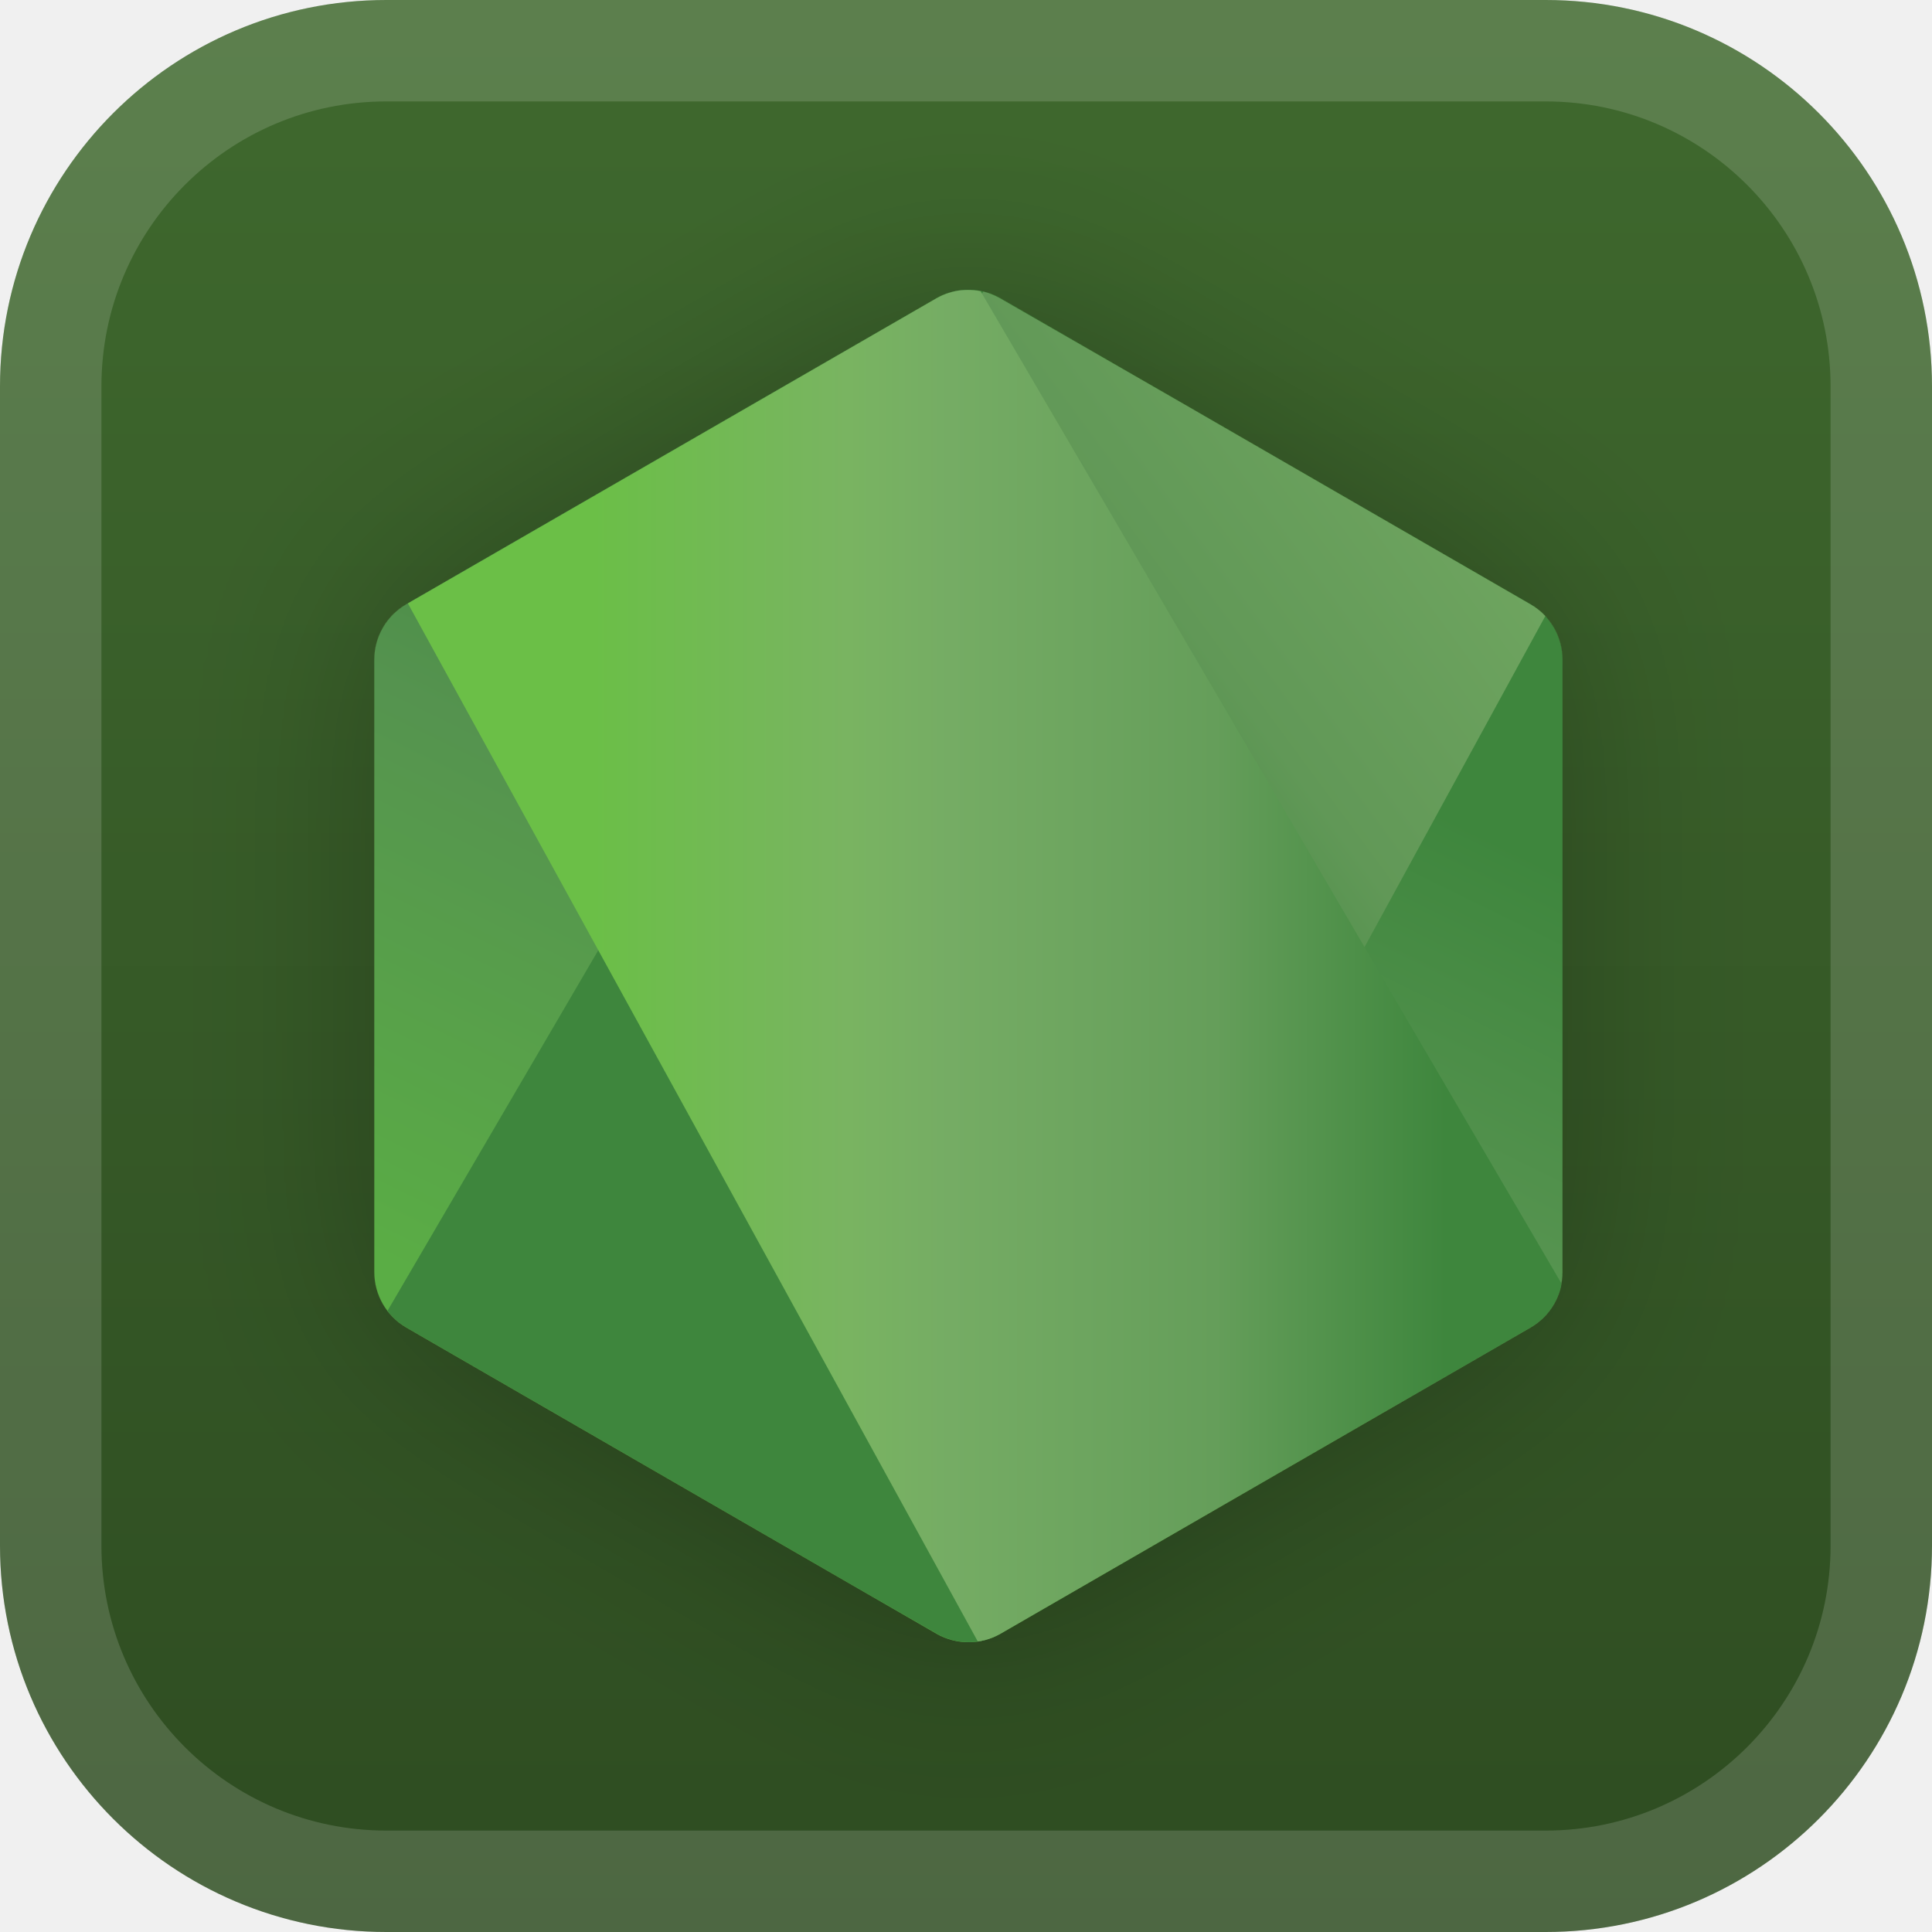
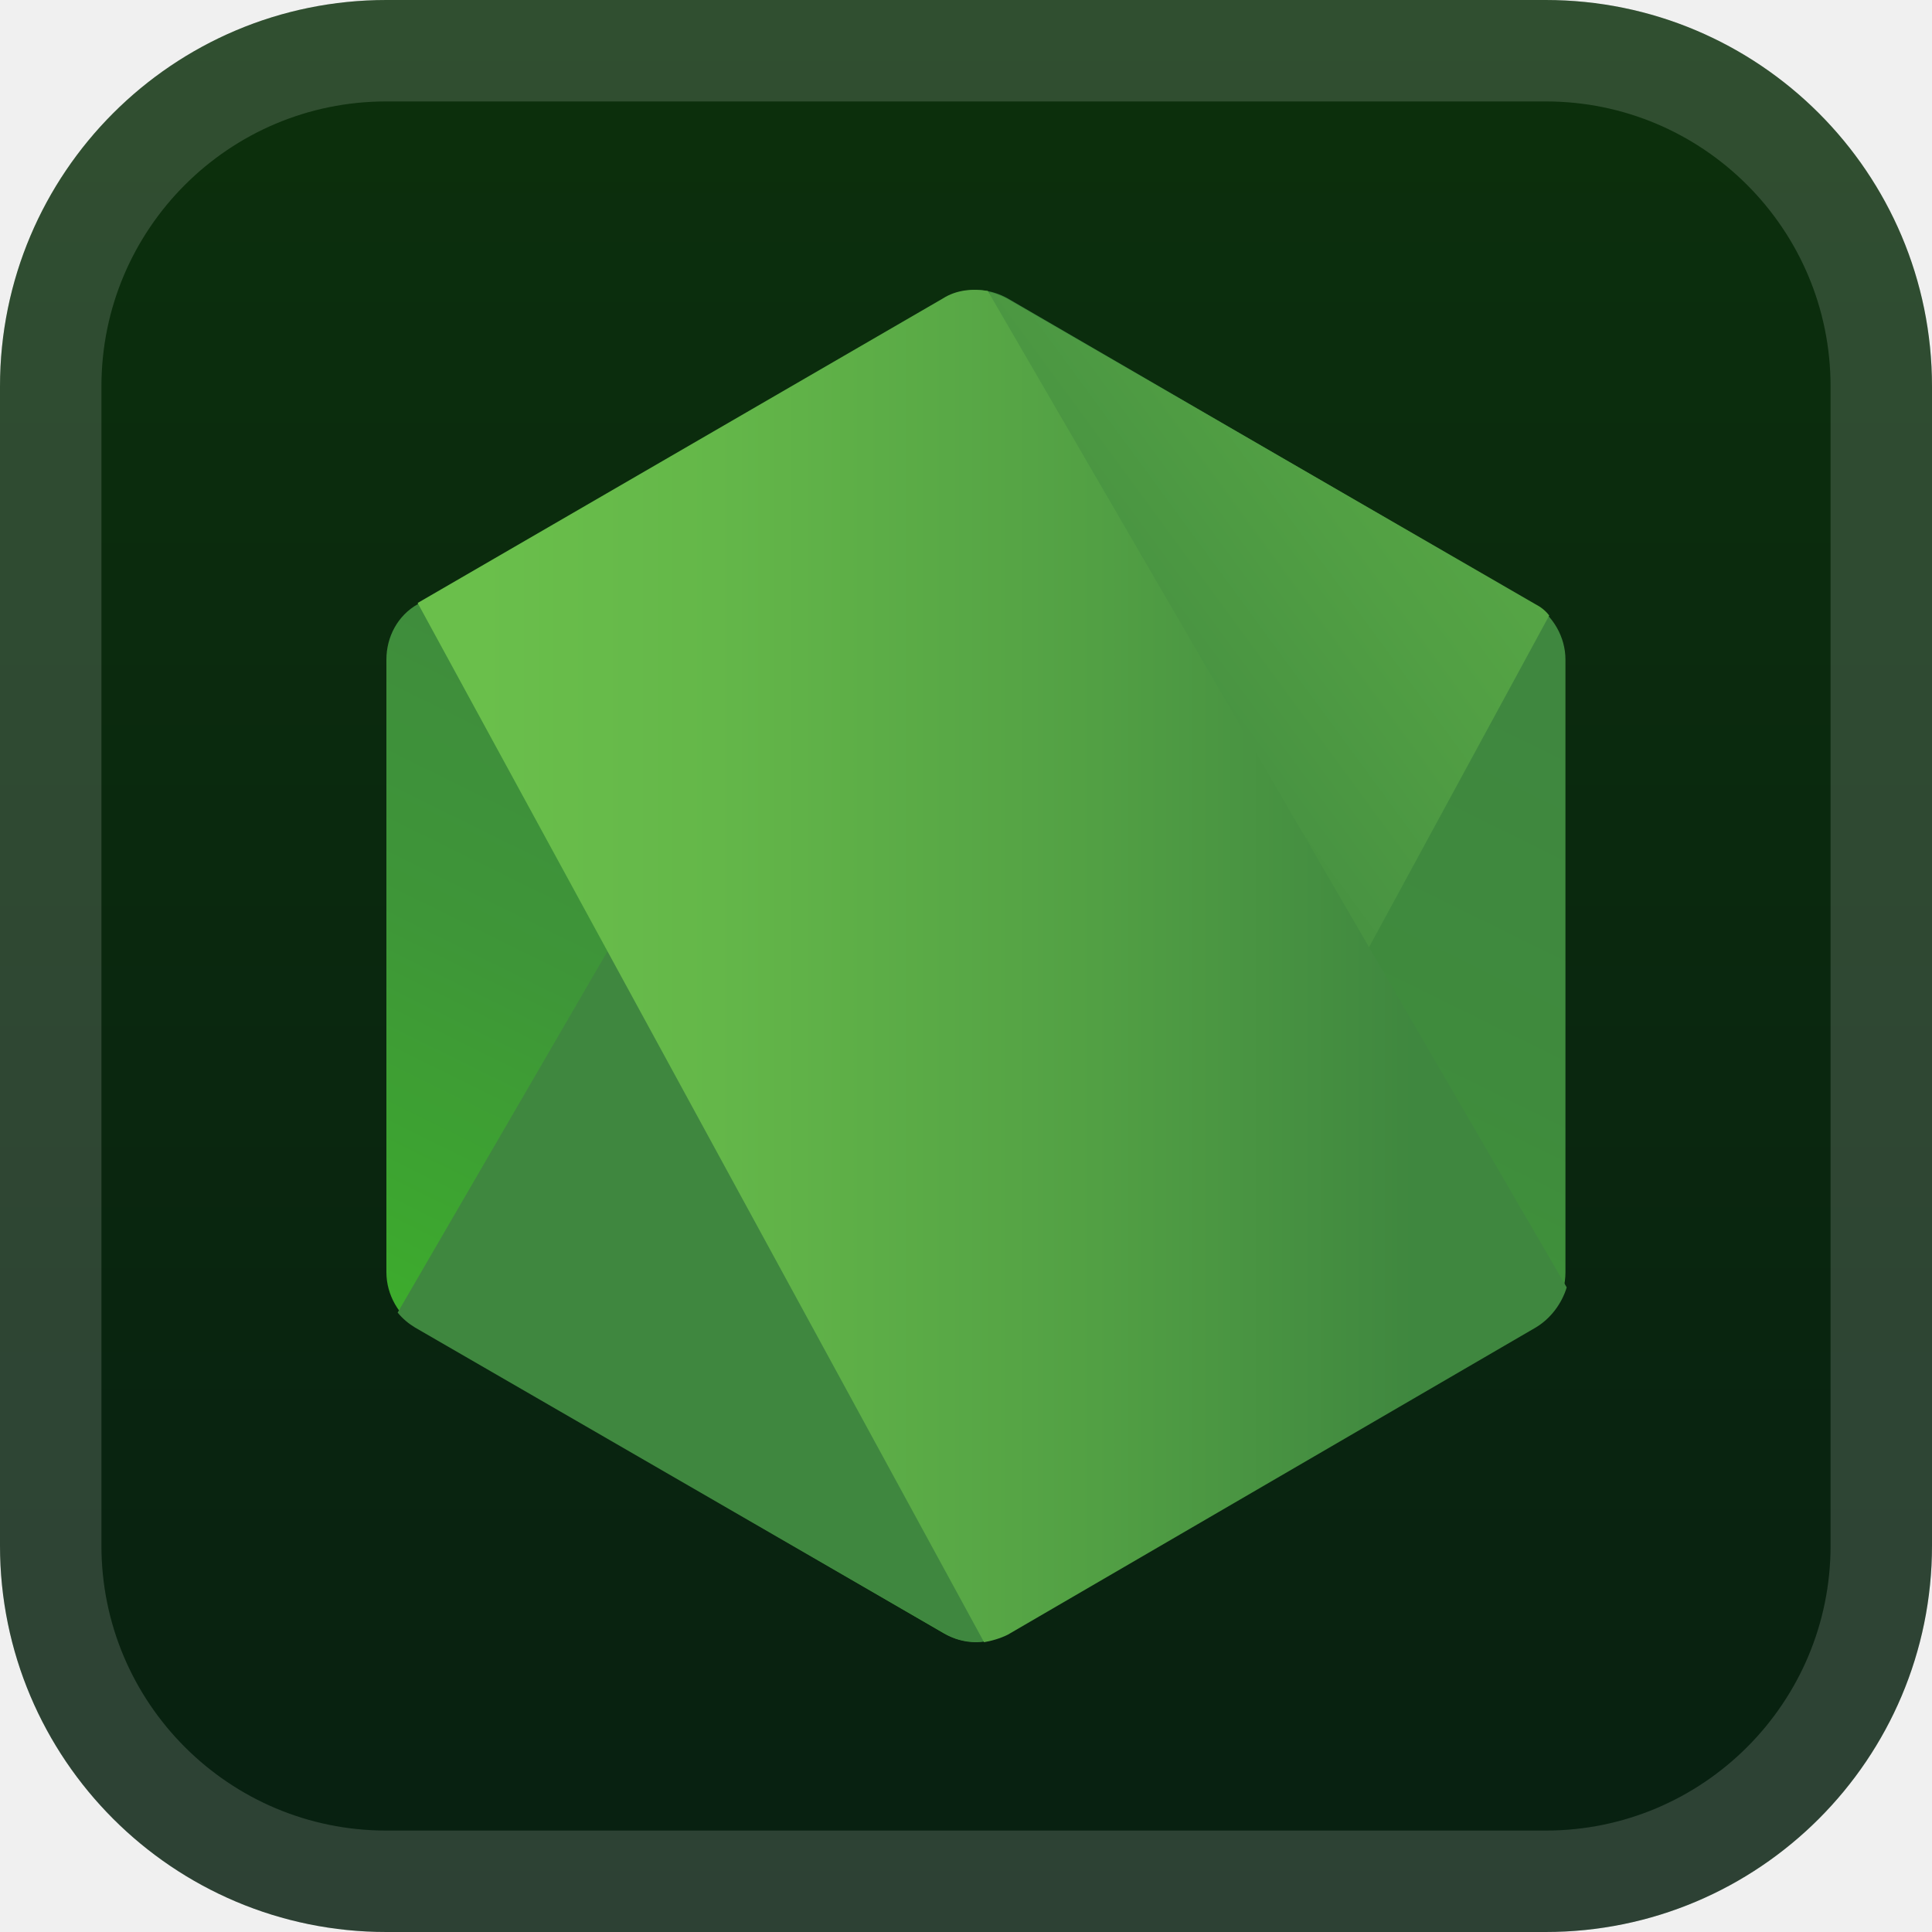
<svg xmlns="http://www.w3.org/2000/svg" width="40" height="40" viewBox="0 0 40 40" fill="none">
-   <rect width="40" height="40" rx="8" fill="url(#paint0_linear_1_68)" />
+   <rect width="40" height="40" rx="8" fill="url(#paint0_linear_6_26)" />
  <rect x="1.05" y="1.05" width="37.9" height="37.9" rx="6.95" stroke="white" stroke-opacity="0.15" stroke-width="2.1" />
-   <g filter="url(#filter0_d_1_68)">
-     <mask id="mask0_1_68" style="mask-type:luminance" maskUnits="userSpaceOnUse" x="7" y="6" width="26" height="28">
-       <path d="M19.387 6.177L8.413 12.511C8.002 12.748 7.75 13.186 7.75 13.659V26.336C7.75 26.809 8.002 27.247 8.413 27.484L19.388 33.823C19.798 34.059 20.304 34.059 20.714 33.823L31.687 27.484C32.096 27.247 32.349 26.809 32.349 26.336V13.659C32.349 13.186 32.096 12.748 31.684 12.511L20.713 6.177C20.507 6.059 20.278 6 20.049 6C19.819 6 19.59 6.059 19.384 6.177" fill="white" />
-     </mask>
-     <g mask="url(#mask0_1_68)">
-       <path d="M43.438 11.436L12.515 -3.722L-3.34 28.623L27.582 43.782L43.438 11.436Z" fill="url(#paint1_linear_1_68)" />
-     </g>
-     <mask id="mask1_1_68" style="mask-type:luminance" maskUnits="userSpaceOnUse" x="8" y="6" width="24" height="28">
-       <path d="M8.022 27.141C8.127 27.277 8.258 27.395 8.413 27.484L17.826 32.921L19.395 33.822C19.629 33.958 19.896 34.015 20.159 33.996C20.246 33.989 20.334 33.972 20.419 33.948L31.994 12.755C31.905 12.659 31.801 12.578 31.685 12.511L24.5 8.361L20.701 6.176C20.593 6.113 20.476 6.069 20.357 6.038L8.022 27.141Z" fill="white" />
-     </mask>
-     <g mask="url(#mask1_1_68)">
-       <path d="M-5.348 15.919L16.487 45.471L45.364 24.136L23.528 -5.415L-5.348 15.919Z" fill="url(#paint2_linear_1_68)" />
-     </g>
-     <mask id="mask2_1_68" style="mask-type:luminance" maskUnits="userSpaceOnUse" x="8" y="6" width="25" height="28">
-       <path d="M19.918 6.007C19.733 6.026 19.553 6.083 19.387 6.177L8.445 12.493L20.244 33.985C20.409 33.962 20.57 33.907 20.716 33.823L31.69 27.484C32.029 27.287 32.261 26.955 32.331 26.578L20.302 6.029C20.213 6.011 20.125 6.002 20.034 6.002C19.997 6.002 19.961 6.004 19.924 6.008" fill="white" />
-     </mask>
-     <g mask="url(#mask2_1_68)">
-       <path d="M8.444 6.002V33.986H32.326V6.002H8.444Z" fill="url(#paint3_linear_1_68)" />
-     </g>
-   </g>
+   <path d="M20.866 6.18C20.451 5.946 19.959 5.946 19.545 6.18L8.647 12.51C8.233 12.744 8 13.187 8 13.656V26.341C8 26.81 8.259 27.253 8.647 27.487L19.545 33.817C19.959 34.051 20.451 34.051 20.866 33.817L31.764 27.487C32.178 27.253 32.411 26.81 32.411 26.341V13.656C32.411 13.187 32.152 12.744 31.764 12.51L20.866 6.18Z" fill="url(#paint1_linear_6_26)" />
+   <path d="M31.79 12.51L20.84 6.18C20.736 6.128 20.607 6.076 20.503 6.05L8.233 27.175C8.337 27.305 8.466 27.409 8.596 27.487L19.546 33.817C19.856 33.999 20.218 34.051 20.555 33.947L32.075 12.744C31.997 12.64 31.893 12.562 31.79 12.51Z" fill="url(#paint2_linear_6_26)" />
+   <path d="M31.79 27.488C32.1 27.305 32.334 26.993 32.437 26.654L20.451 6.024C20.141 5.972 19.804 5.998 19.52 6.18L8.647 12.484L20.374 34C20.529 33.974 20.71 33.922 20.866 33.844L31.79 27.488Z" fill="url(#paint3_linear_6_26)" />
  <defs>
-     <filter id="filter0_d_1_68" x="2" y="2" width="36" height="36" filterUnits="userSpaceOnUse" color-interpolation-filters="sRGB">
-       <feFlood flood-opacity="0" result="BackgroundImageFix" />
-       <feColorMatrix in="SourceAlpha" type="matrix" values="0 0 0 0 0 0 0 0 0 0 0 0 0 0 0 0 0 0 127 0" result="hardAlpha" />
-       <feOffset />
-       <feGaussianBlur stdDeviation="2" />
-       <feComposite in2="hardAlpha" operator="out" />
-       <feColorMatrix type="matrix" values="0 0 0 0 0 0 0 0 0 0 0 0 0 0 0 0 0 0 0.25 0" />
-       <feBlend mode="normal" in2="BackgroundImageFix" result="effect1_dropShadow_1_68" />
-       <feBlend mode="normal" in="SourceGraphic" in2="effect1_dropShadow_1_68" result="shape" />
-     </filter>
-     <linearGradient id="paint0_linear_1_68" x1="20" y1="0" x2="20" y2="40" gradientUnits="userSpaceOnUse">
-       <stop stop-color="#3F692E" />
-       <stop offset="1" stop-color="#2E4C21" />
+     <linearGradient id="paint0_linear_6_26" x1="20" y1="0" x2="20" y2="40" gradientUnits="userSpaceOnUse">
+       <stop stop-color="#0C300C" />
+       <stop offset="1" stop-color="#082011" />
    </linearGradient>
-     <linearGradient id="paint1_linear_1_68" x1="27.968" y1="3.833" x2="12.113" y2="36.176" gradientUnits="userSpaceOnUse">
-       <stop offset="0.3" stop-color="#3E863D" />
-       <stop offset="0.5" stop-color="#55934F" />
-       <stop offset="0.8" stop-color="#5AAD45" />
+     <linearGradient id="paint1_linear_6_26" x1="24.644" y1="10.894" x2="14.691" y2="31.072" gradientUnits="userSpaceOnUse">
+       <stop stop-color="#3F873F" />
+       <stop offset="0.33" stop-color="#3F8B3D" />
+       <stop offset="0.637" stop-color="#3E9638" />
+       <stop offset="0.934" stop-color="#3DA92E" />
+       <stop offset="1" stop-color="#3DAE2B" />
    </linearGradient>
-     <linearGradient id="paint2_linear_1_68" x1="5.7" y1="30.864" x2="34.578" y2="9.527" gradientUnits="userSpaceOnUse">
-       <stop offset="0.57" stop-color="#3E863D" />
-       <stop offset="0.72" stop-color="#619857" />
-       <stop offset="1" stop-color="#76AC64" />
+     <linearGradient id="paint2_linear_6_26" x1="18.549" y1="21.48" x2="46.319" y2="1.089" gradientUnits="userSpaceOnUse">
+       <stop offset="0.138" stop-color="#3F873F" />
+       <stop offset="0.402" stop-color="#52A044" />
+       <stop offset="0.713" stop-color="#64B749" />
+       <stop offset="0.908" stop-color="#6ABF4B" />
    </linearGradient>
-     <linearGradient id="paint3_linear_1_68" x1="8.453" y1="19.995" x2="32.331" y2="19.995" gradientUnits="userSpaceOnUse">
-       <stop offset="0.16" stop-color="#6BBF47" />
-       <stop offset="0.38" stop-color="#79B461" />
-       <stop offset="0.47" stop-color="#75AC64" />
-       <stop offset="0.7" stop-color="#659E5A" />
-       <stop offset="0.9" stop-color="#3E863D" />
+     <linearGradient id="paint3_linear_6_26" x1="7.601" y1="19.995" x2="32.818" y2="19.995" gradientUnits="userSpaceOnUse">
+       <stop offset="0.092" stop-color="#6ABF4B" />
+       <stop offset="0.287" stop-color="#64B749" />
+       <stop offset="0.598" stop-color="#52A044" />
+       <stop offset="0.862" stop-color="#3F873F" />
    </linearGradient>
  </defs>
</svg>
